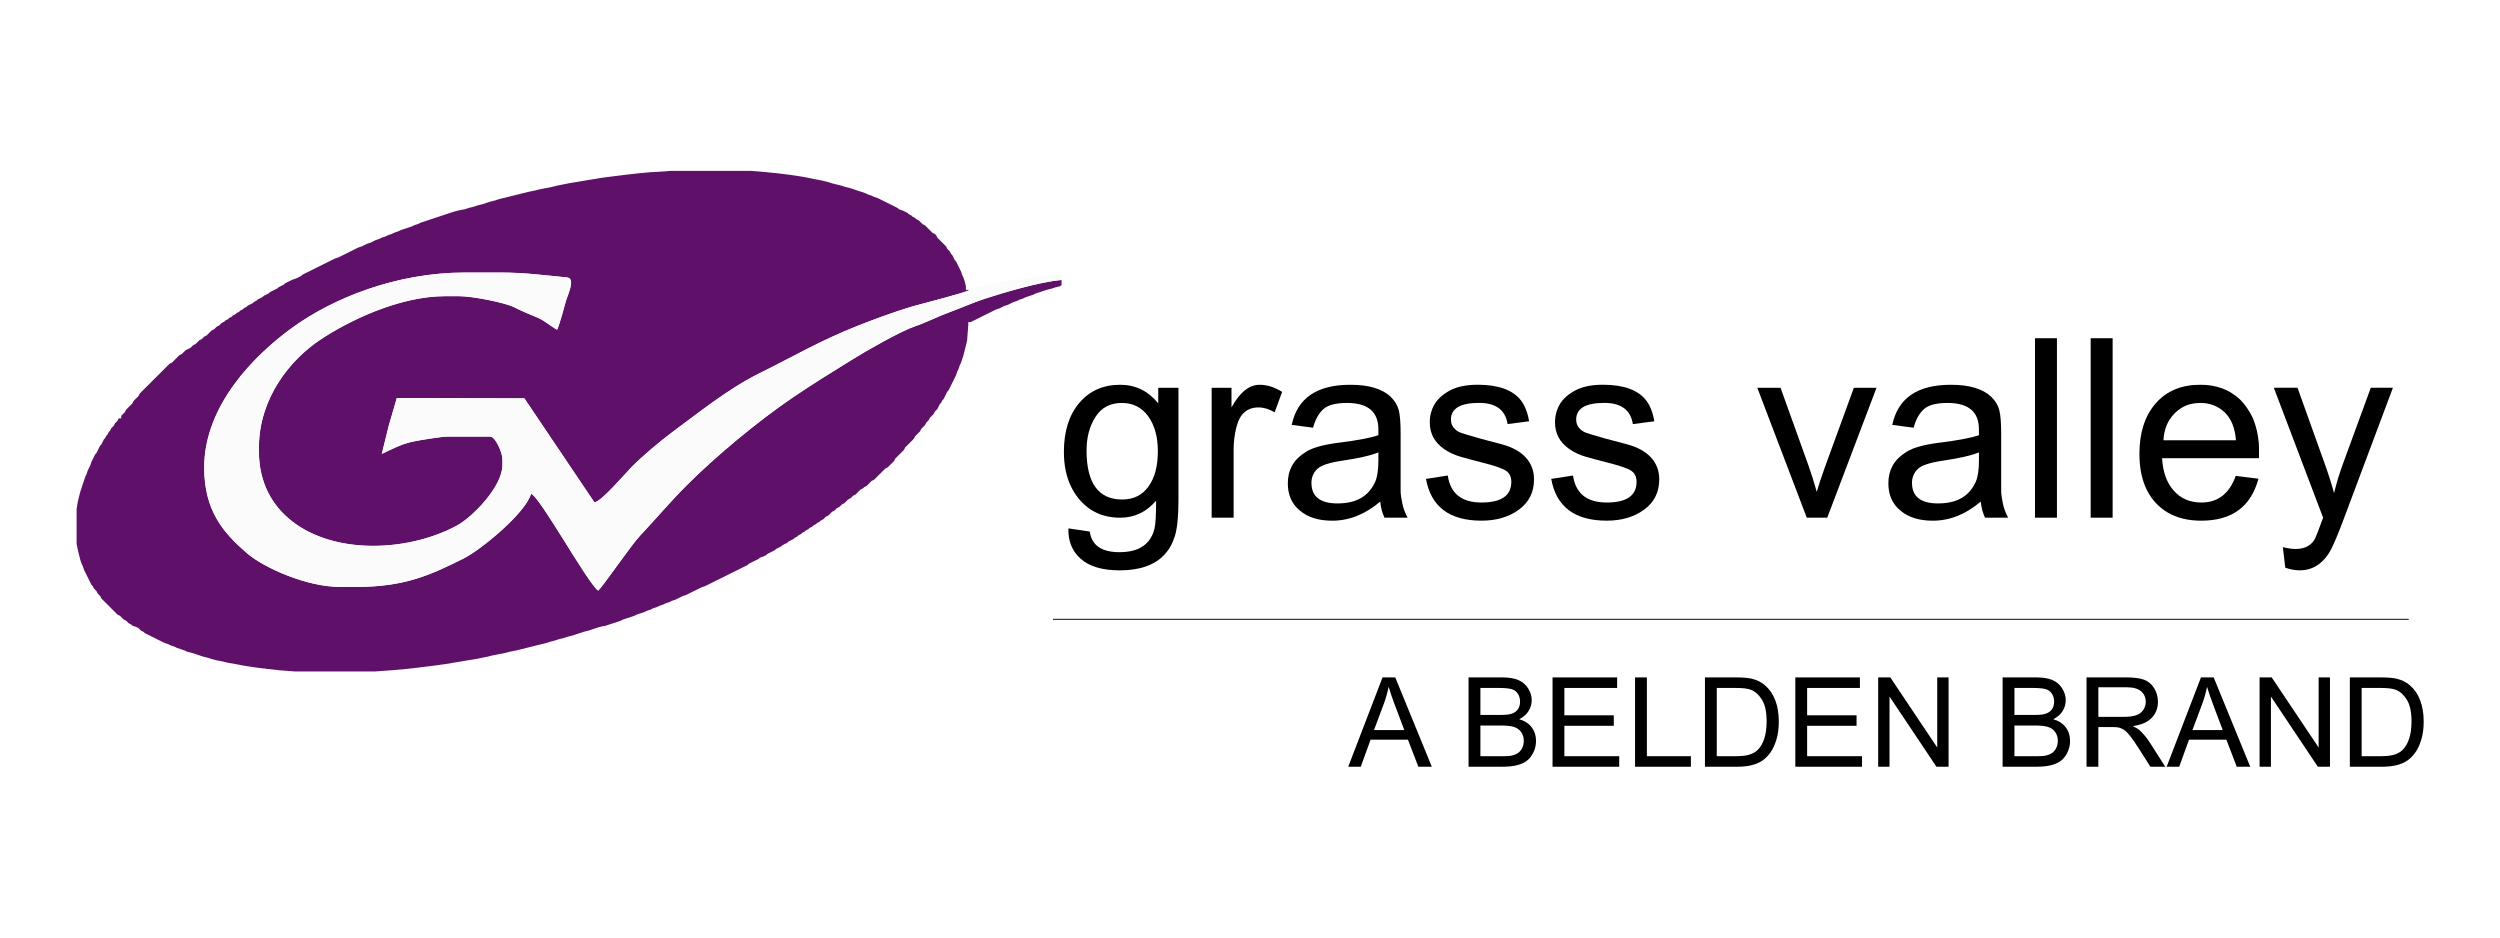
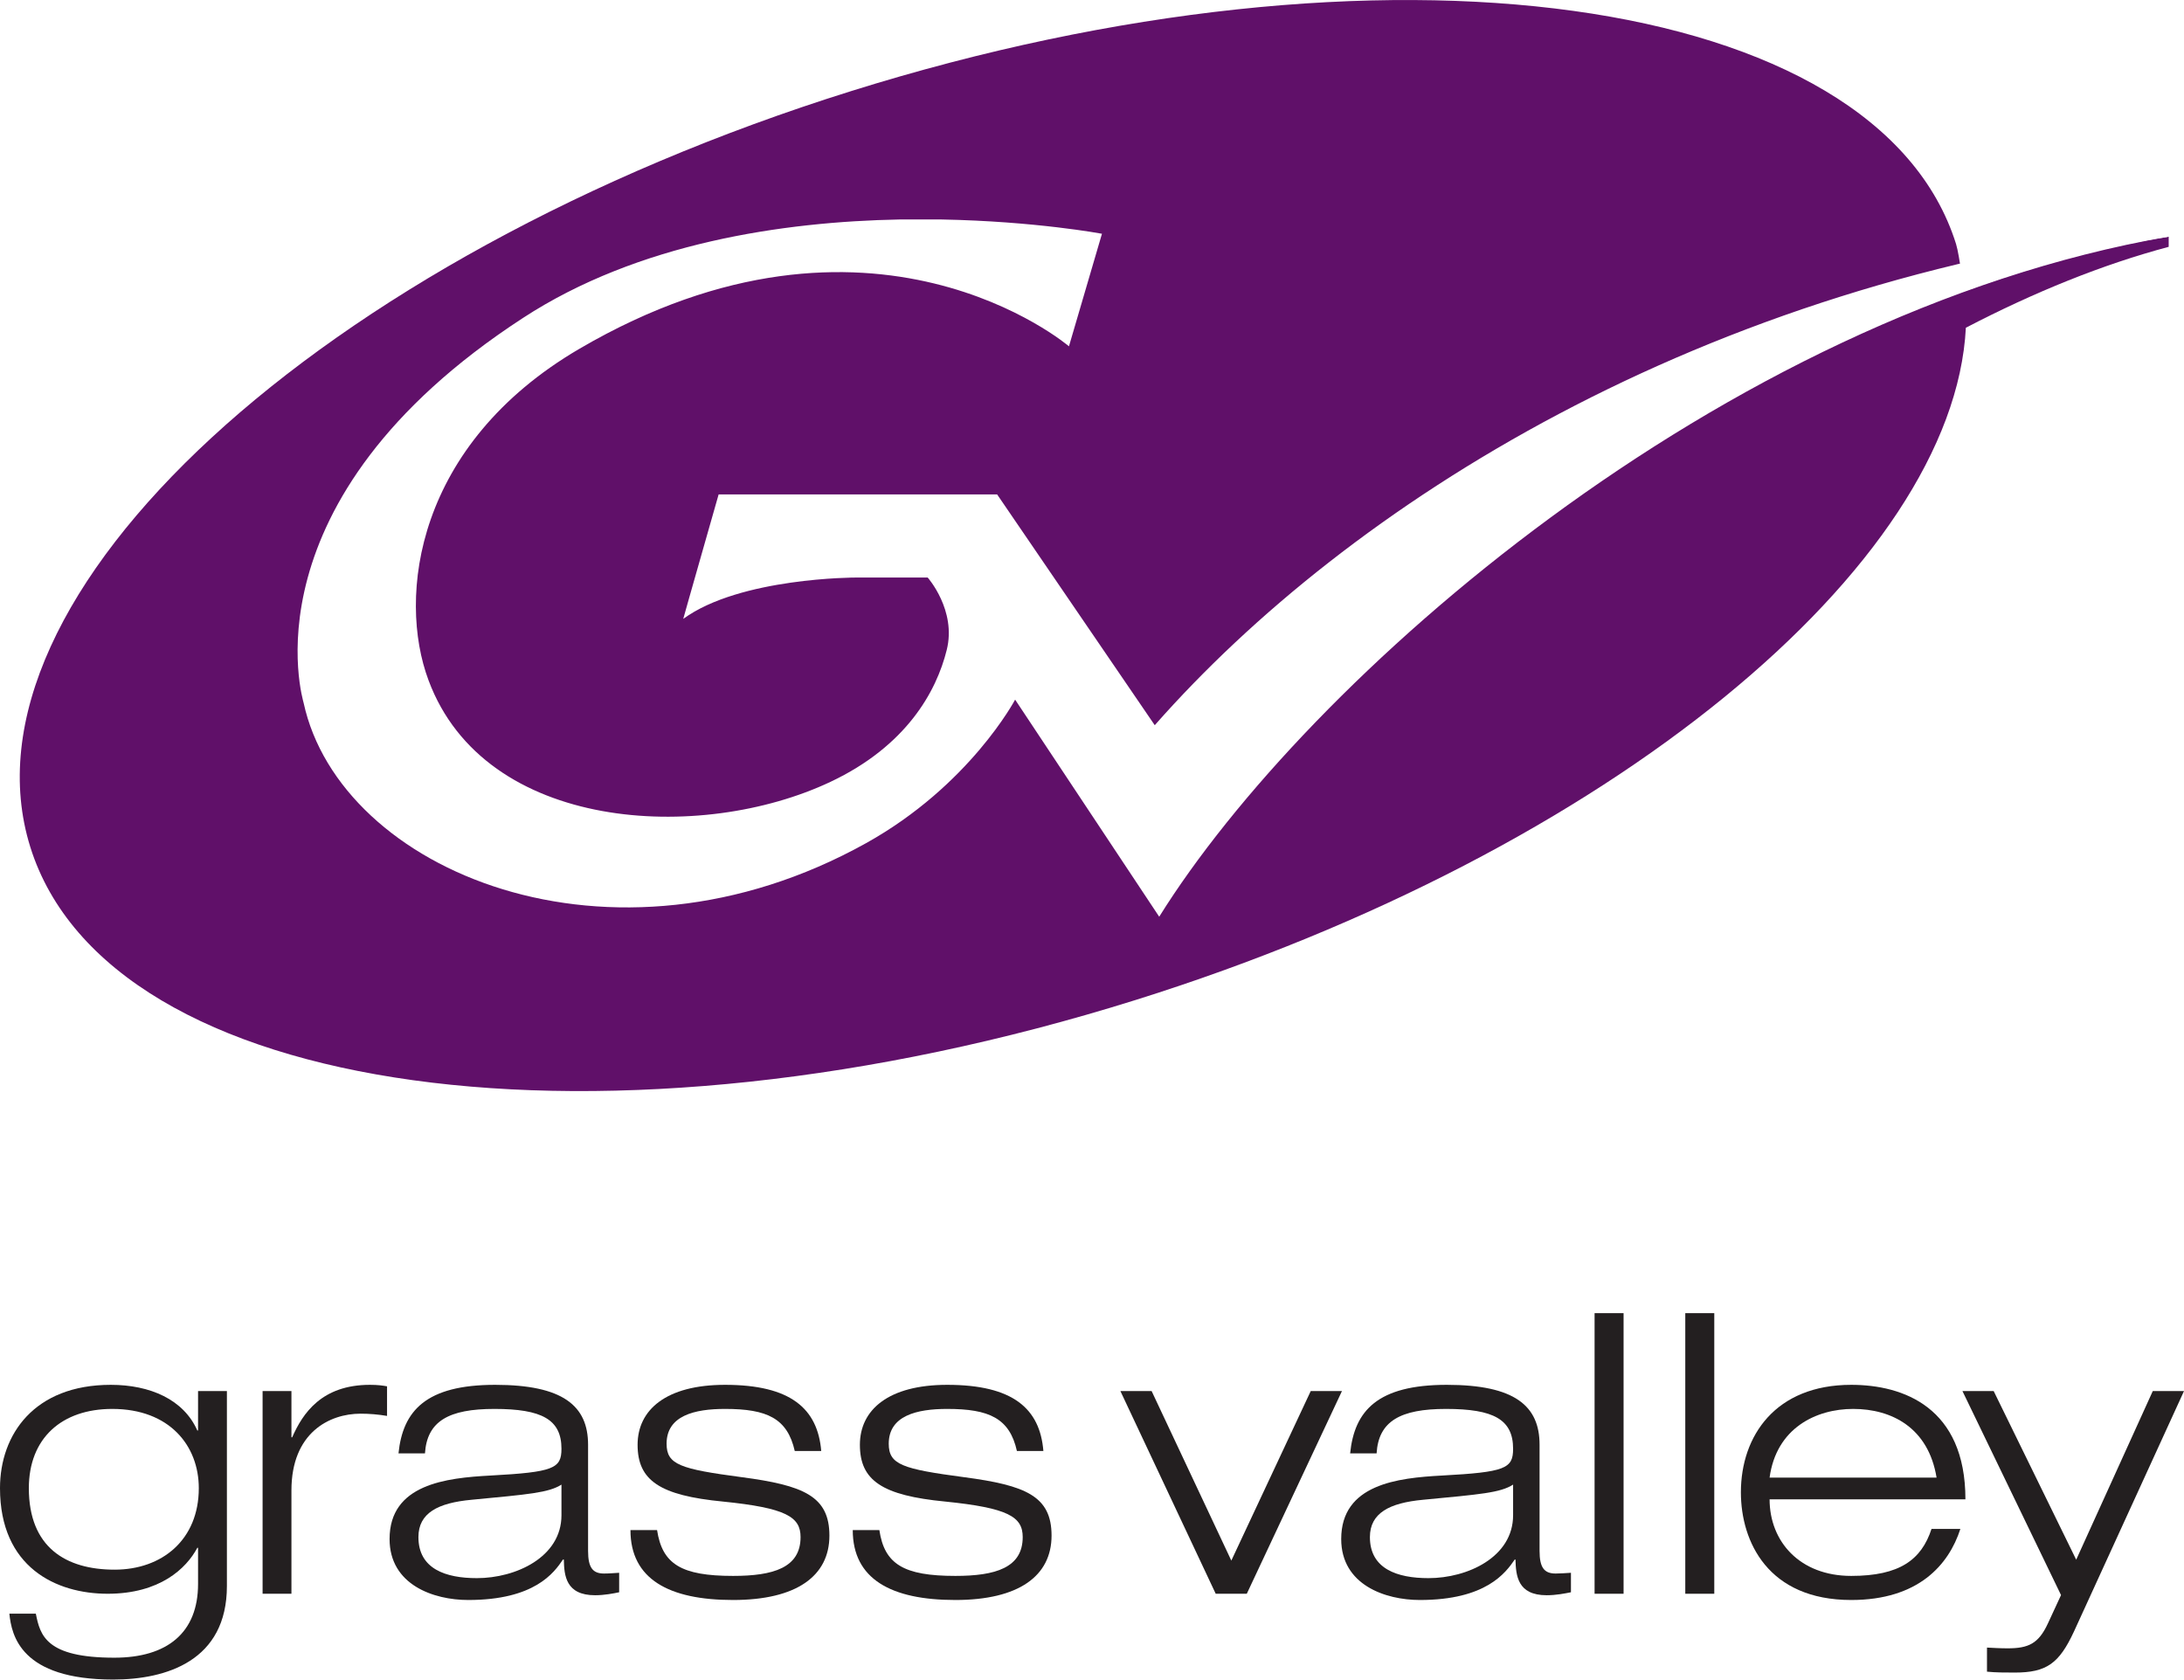
- <svg xmlns="http://www.w3.org/2000/svg" xml:space="preserve" width="200mm" height="75mm" style="shape-rendering:geometricPrecision; text-rendering:geometricPrecision; image-rendering:optimizeQuality; fill-rule:evenodd; clip-rule:evenodd" viewBox="0 0 200 75">
-   <defs>
-     <style type="text/css">
-    
-     .str0 {stroke:black;stroke-width:0.076}
-     .fil3 {fill:none;fill-rule:nonzero}
-     .fil0 {fill:#5F1068}
-     .fil1 {fill:#FCFBFC}
-     .fil2 {fill:black;fill-rule:nonzero}
-    
-   </style>
+ <svg xmlns="http://www.w3.org/2000/svg" xmlns:ns1="http://xml.openoffice.org/svg/export" version="1.2" width="146.88mm" height="112.95mm" viewBox="1576 3309 14688 11295" preserveAspectRatio="xMidYMid" fill-rule="evenodd" stroke-width="28.222" stroke-linejoin="round" xml:space="preserve">
+   <defs class="ClipPathGroup">
+     <clipPath id="presentation_clip_path" clipPathUnits="userSpaceOnUse">
+       <rect x="1576" y="3309" width="14688" height="11295" />
+     </clipPath>
+     <clipPath id="presentation_clip_path_shrink" clipPathUnits="userSpaceOnUse">
+       <rect x="1590" y="3320" width="14659" height="11273" />
+     </clipPath>
  </defs>
-   <g id="Ebene_x0020_1">
-     <g id="_121821320">
-       <path id="_122664976" class="fil0" d="M52.23 13.76l-1.093 0.099 -0.895 0.099 -0.795 0.099 -0.795 0.099 -0.696 0.099 -0.597 0.099 -0.597 0.099 -0.596 0.099 -0.597 0.099 -0.497 0.099 -0.497 0.099 -0.398 0.099 -0.497 0.099 -0.497 0.099 -0.398 0.099 -0.497 0.099 -0.398 0.099 -0.398 0.099 -0.398 0.099 -0.398 0.099 -0.398 0.099 -0.398 0.099 -0.298 0.099 -0.398 0.099 -0.298 0.099 -0.298 0.099 -0.398 0.099 -0.298 0.099 -0.398 0.099 -0.298 0.099 -0.497 0.099 -0.398 0.099 -0.298 0.099 -0.298 0.099 -0.298 0.099 -0.298 0.099 -0.298 0.099 -0.298 0.099 -0.298 0.099 -0.298 0.099 -0.298 0.099 -0.199 0.099 -0.298 0.099 -0.199 0.099 -0.298 0.099 -0.298 0.099 -0.298 0.099 -0.199 0.099 -0.298 0.099 -0.199 0.099 -0.298 0.099 -0.199 0.099 -0.298 0.099 -0.199 0.099 -0.298 0.099 -0.199 0.099 -0.199 0.099 -0.298 0.099 -0.199 0.099 -0.199 0.099 -0.298 0.099 -0.199 0.099 -0.199 0.099 -0.199 0.099 -0.199 0.099 -0.199 0.099 -0.199 0.099 -0.199 0.099 -0.199 0.099 -0.298 0.099 -0.199 0.099 -0.199 0.099 -0.199 0.099 -0.199 0.099 -0.199 0.099 -0.199 0.099 -0.199 0.099 -0.199 0.099 -0.199 0.099 -0.199 0.099 -0.199 0.099 -0.199 0.099 -0.199 0.099 -0.099 0.099 -0.199 0.099 -0.199 0.099 -0.298 0.099 -0.199 0.099 -0.199 0.099 -0.199 0.099 -0.099 0.099 -0.199 0.099 -0.199 0.099 -0.1 0.099 -0.199 0.099 -0.199 0.099 -0.199 0.099 -0.099 0.099 -0.199 0.099 -0.199 0.099 -0.099 0.099 -0.199 0.099 -0.199 0.099 -0.099 0.099 -0.199 0.099 -0.099 0.099 -0.199 0.099 -0.199 0.099 -0.099 0.099 -0.199 0.099 -0.099 0.099 -0.199 0.099 -0.099 0.099 -0.199 0.099 -0.099 0.099 -0.199 0.099 -0.099 0.099 -0.199 0.099 -0.099 0.099 -0.199 0.099 -0.1 0.099 -0.199 0.099 -0.099 0.099 -0.099 0.099 -0.199 0.099 -0.099 0.099 -0.099 0.099 -0.199 0.099 -0.099 0.099 -0.099 0.099 -0.099 0.099 -0.099 0.099 -0.199 0.099 -0.099 0.099 -0.099 0.099 -0.199 0.099 -0.1 0.099 -0.099 0.099 -0.099 0.099 -0.199 0.099 -0.099 0.099 -0.099 0.099 -0.199 0.099 -0.199 0.099 -0.1 0.099 -0.099 0.099 -0.099 0.099 -0.199 0.099 -0.099 0.099 -0.099 0.099 -0.099 0.099 -0.099 0.099 -0.099 0.099 -0.1 0.099 -0.199 0.099 -0.099 0.099 -0.099 0.099 -0.099 0.099 -0.099 0.099 -0.099 0.099 -0.099 0.099 -0.099 0.099 -0.099 0.099 -0.1 0.099 -0.099 0.099 -0.099 0.099 -0.099 0.099 -0.099 0.099 -0.099 0.099 -0.099 0.099 -0.099 0.099 -0.099 0.099 -0.099 0.099 -0.099 0.099 -0.1 0.099 -0.099 0.099 -0.099 0.099 -0.099 0.099 -0.099 0.099 -0.099 0.199 -0.099 0.099 -0.099 0.099 -0.099 0.099 -0.099 0.099 -0.1 0.199 -0.099 0.099 -0.099 0.099 -0.099 0.099 -0.099 0.099 -0.099 0.099 -0.099 0.199 -0.099 0.099 -0.099 0.099 -0.099 0.099 0 0.199 -0.199 0 -0.099 0.199 -0.099 0.099 -0.099 0.099 -0.099 0.199 -0.099 0.099 -0.099 0.099 -0.099 0.199 -0.099 0.099 -0.099 0.199 -0.099 0.099 -0.1 0.199 -0.099 0.099 -0.099 0.199 -0.099 0.199 -0.099 0.099 -0.099 0.199 -0.099 0.199 -0.099 0.199 -0.099 0.099 -0.099 0.199 -0.1 0.199 -0.099 0.199 -0.099 0.298 -0.099 0.199 -0.099 0.199 -0.099 0.298 -0.099 0.199 -0.099 0.298 -0.099 0.298 -0.099 0.298 -0.099 0.298 -0.1 0.398 -0.099 0.398 -0.099 0.596 0 2.783 0.099 0.497 0.099 0.398 0.1 0.398 0.099 0.298 0.099 0.199 0.099 0.298 0.099 0.199 0.099 0.199 0.099 0.199 0.099 0.199 0.099 0.199 0.099 0.199 0.099 0.099 0.1 0.199 0.099 0.099 0.099 0.099 0.099 0.199 0.099 0.099 0.099 0.099 0.099 0.199 0.099 0.099 0.099 0.099 0.099 0.099 0.1 0.099 0.099 0.099 0.099 0.099 0.099 0.099 0.099 0.099 0.099 0.099 0.099 0.099 0.099 0.099 0.099 0.099 0.099 0.099 0.199 0.099 0.099 0.099 0.099 0.099 0.099 0.099 0.199 0.099 0.099 0.099 0.099 0.099 0.199 0.099 0.099 0.099 0.298 0.099 0.199 0.099 0.099 0.099 0.099 0.099 0.199 0.099 0.099 0.099 0.199 0.099 0.199 0.099 0.199 0.099 0.199 0.099 0.199 0.099 0.199 0.099 0.199 0.099 0.199 0.099 0.298 0.099 0.199 0.099 0.298 0.099 0.199 0.099 0.298 0.099 0.298 0.099 0.199 0.099 0.398 0.099 0.298 0.099 0.298 0.099 0.298 0.099 0.398 0.099 0.298 0.099 0.398 0.099 0.497 0.099 0.398 0.099 0.596 0.099 0.497 0.099 0.596 0.099 0.696 0.099 0.795 0.099 0.895 0.099 1.292 0.099 6.362 0 1.392 -0.099 1.093 -0.099 0.895 -0.099 0.795 -0.099 0.795 -0.099 0.696 -0.099 0.596 -0.099 0.597 -0.099 0.597 -0.099 0.596 -0.099 0.497 -0.099 0.497 -0.099 0.398 -0.099 0.497 -0.099 0.497 -0.099 0.398 -0.099 0.497 -0.099 0.398 -0.099 0.398 -0.099 0.398 -0.099 0.398 -0.099 0.398 -0.099 0.398 -0.099 0.298 -0.099 0.398 -0.099 0.298 -0.099 0.398 -0.099 0.298 -0.099 0.398 -0.099 0.298 -0.099 0.298 -0.099 0.298 -0.099 0.398 -0.099 0.298 -0.099 0.298 -0.099 0.298 -0.099 0.497 -0.099 0.298 -0.099 0.298 -0.099 0.298 -0.099 0.298 -0.099 0.199 -0.099 0.298 -0.099 0.298 -0.099 0.298 -0.099 0.199 -0.099 0.298 -0.099 0.298 -0.099 0.199 -0.099 0.298 -0.099 0.199 -0.099 0.298 -0.099 0.199 -0.099 0.298 -0.099 0.199 -0.099 0.298 -0.099 0.199 -0.099 0.298 -0.099 0.199 -0.099 0.199 -0.099 0.199 -0.099 0.298 -0.099 0.199 -0.099 0.199 -0.099 0.199 -0.099 0.199 -0.099 0.199 -0.099 0.199 -0.099 0.298 -0.099 0.199 -0.099 0.199 -0.099 0.199 -0.099 0.199 -0.099 0.199 -0.099 0.199 -0.099 0.199 -0.099 0.199 -0.099 0.199 -0.099 0.199 -0.099 0.199 -0.099 0.199 -0.099 0.199 -0.099 0.199 -0.099 0.199 -0.099 0.199 -0.099 0.199 -0.099 0.099 -0.099 0.199 -0.099 0.199 -0.099 0.199 -0.099 0.199 -0.099 0.099 -0.099 0.298 -0.099 0.199 -0.099 0.099 -0.099 0.199 -0.099 0.199 -0.099 0.199 -0.099 0.099 -0.099 0.199 -0.099 0.199 -0.099 0.099 -0.099 0.199 -0.099 0.199 -0.099 0.099 -0.099 0.199 -0.099 0.199 -0.099 0.099 -0.099 0.199 -0.099 0.1 -0.099 0.199 -0.099 0.099 -0.099 0.199 -0.099 0.099 -0.099 0.199 -0.099 0.099 -0.099 0.199 -0.099 0.099 -0.099 0.199 -0.099 0.099 -0.099 0.199 -0.099 0.099 -0.099 0.199 -0.099 0.099 -0.099 0.1 -0.099 0.199 -0.099 0.099 -0.099 0.099 -0.099 0.099 -0.099 0.199 -0.099 0.099 -0.099 0.099 -0.099 0.199 -0.099 0.099 -0.099 0.099 -0.099 0.199 -0.099 0.099 -0.099 0.099 -0.099 0.099 -0.099 0.199 -0.099 0.1 -0.099 0.099 -0.099 0.199 -0.099 0.099 -0.099 0.099 -0.099 0.099 -0.099 0.099 -0.099 0.199 -0.099 0.1 -0.099 0.199 -0.099 0.099 -0.099 0.099 -0.099 0.099 -0.099 0.099 -0.099 0.199 -0.099 0.099 -0.099 0.099 -0.099 0.1 -0.099 0.099 -0.099 0.099 -0.099 0.099 -0.099 0.099 -0.099 0.099 -0.099 0.099 -0.099 0.199 -0.099 0.099 -0.099 0.099 -0.099 0.1 -0.099 0.099 -0.099 0.099 -0.099 0.099 -0.199 0.099 -0.099 0.099 -0.099 0.099 -0.099 0.099 -0.099 0.099 -0.099 0.099 -0.099 0.1 -0.099 0.099 -0.199 0.099 -0.099 0.099 -0.099 0.099 -0.099 0.099 -0.099 0.099 -0.099 0.099 -0.099 0.099 -0.099 0.099 -0.199 0.099 -0.099 0.1 -0.099 0.099 -0.099 0.099 -0.099 0.099 -0.199 0.099 -0.099 0.099 -0.099 0.099 -0.099 0.099 -0.199 0.099 -0.099 0.099 -0.099 0.099 -0.199 0.1 -0.099 0.099 -0.099 0.099 -0.099 0.099 -0.199 0.099 -0.099 0.099 -0.099 0.099 -0.199 0.099 -0.199 0.099 -0.099 0.099 -0.199 0.1 -0.099 0.099 -0.199 0.099 -0.199 0.099 -0.199 0.099 -0.099 0.099 -0.199 0.099 -0.199 0.099 -0.199 0.099 -0.199 0.099 -0.199 0.099 -0.199 0.1 -0.298 0.099 -0.199 0.099 -0.298 0.099 -0.199 0.099 -0.298 0.099 -0.298 0.099 -0.398 0.099 -0.398 0.099 -0.398 0.099 -1.292 0 -0.199 0.199 0 0.199 -0.099 0.199 -0.099 0.199 -0.099 0.199 -0.099 0.199 -0.099 0.199 -0.099 0.199 -0.099 0.199 -0.099 0.199 -0.099 0.199 -0.099 0.298 -0.099 0.199 -0.099 0.199 -0.099 0.298 -0.099 0.199 -0.099 0.199 -0.099 0.298 -0.099 0.199 -0.099 0.298 -0.099 0.199 -0.099 0.298 -0.099 0.298 -0.099 0.199 -0.099 0.298 -0.099 0.298 -0.099 0.298 -0.099 0.398 -0.099 0.298 -0.099 0.398 -0.099 0.099 -0.099 0 -0.398c-1.742,0.145 -4.599,0.998 -6.153,1.502 -0.882,0.286 -1.917,0.75 -2.804,1.072 -0.994,0.361 -1.893,0.837 -2.753,1.124 -1.179,0.393 -3.949,1.988 -5.07,2.684 -1.654,1.026 -3.132,1.931 -4.733,3.02 -2.786,1.895 -6.142,4.682 -8.483,7.024 -1.348,1.348 -2.435,2.659 -3.727,4.026 -0.714,0.755 -3.049,4.173 -3.356,4.398 -0.855,-0.626 -4.689,-7.572 -5.368,-7.753 -0.401,1.5 -3.96,4.47 -5.433,5.203 -2.576,1.281 -4.647,2.252 -8.484,2.252l-1.392 0c-2.594,0 -6.032,-1.497 -7.431,-2.708 -1.87,-1.617 -3.404,-3.38 -3.404,-6.834 0,-4.994 4.042,-9.007 7.018,-11.172 3.251,-2.364 8.316,-4.433 13.857,-4.433l2.784 0c2.063,0 3.588,0.225 5.374,0.394 0.709,0.067 0.018,1.442 -0.124,1.973 -0.124,0.461 -0.489,1.815 -0.677,2.206 -0.54,-0.286 -1.01,-0.748 -1.603,-0.982 -0.536,-0.212 -1.334,-0.561 -1.858,-0.826 -0.704,-0.355 -3.3,-0.876 -4.393,-0.876l-1.093 0c-3.701,0 -7.753,1.984 -10.021,3.498 -2.394,1.597 -4.89,4.669 -4.89,8.628l0 0.298c0,4.938 4.17,7.554 9.146,7.554 2.593,0 5.006,-0.699 6.715,-1.635 1.246,-0.683 3.624,-3.11 3.624,-4.825l0 -0.497c0,-0.437 -0.531,-1.789 -0.994,-1.789l-3.38 0c-0.5,0 -2.322,0.297 -2.862,0.418 -0.916,0.206 -1.647,0.609 -2.415,0.971l0.559 -2.268 0.642 -2.203 10.202 0.025 5.604 8.324c0.556,-0.046 2.512,-2.361 3.006,-2.858 0.816,-0.822 2.235,-2.026 3.157,-2.708 2.084,-1.541 4.577,-3.545 6.993,-4.737 2.723,-1.345 4.895,-2.633 7.906,-3.824 1.224,-0.484 3.015,-1.147 4.33,-1.536 0.812,-0.24 4.237,-1.084 4.63,-1.334l-0.298 0 0 -0.298 -0.099 -0.398 -0.099 -0.298 -0.099 -0.199 -0.099 -0.298 -0.099 -0.199 -0.099 -0.199 -0.099 -0.199 -0.1 -0.199 -0.099 -0.099 -0.099 -0.199 -0.099 -0.199 -0.099 -0.099 -0.099 -0.199 -0.099 -0.099 -0.099 -0.099 -0.099 -0.199 -0.099 -0.099 -0.099 -0.099 -0.1 -0.099 -0.099 -0.099 -0.099 -0.099 -0.099 -0.099 -0.099 -0.099 -0.099 -0.199 -0.099 -0.099 -0.199 -0.099 -0.099 -0.099 -0.1 -0.099 -0.099 -0.099 -0.099 -0.099 -0.099 -0.099 -0.099 -0.099 -0.199 -0.099 -0.099 -0.099 -0.099 -0.099 -0.099 -0.099 -0.199 -0.099 -0.099 -0.099 -0.199 -0.099 -0.099 -0.099 -0.199 -0.099 -0.099 -0.099 -0.199 -0.099 -0.199 -0.099 -0.298 -0.099 -0.099 -0.099 -0.199 -0.099 -0.199 -0.099 -0.199 -0.099 -0.199 -0.099 -0.199 -0.099 -0.199 -0.099 -0.199 -0.099 -0.199 -0.099 -0.298 -0.099 -0.199 -0.099 -0.298 -0.099 -0.199 -0.099 -0.298 -0.099 -0.298 -0.099 -0.298 -0.099 -0.298 -0.099 -0.398 -0.099 -0.298 -0.099 -0.398 -0.099 -0.398 -0.099 -0.298 -0.099 -0.398 -0.099 -0.497 -0.099 -0.497 -0.099 -0.497 -0.099 -0.597 -0.099 -0.696 -0.099 -0.795 -0.099 -0.994 -0.099 -1.193 -0.099 -6.462 0 -1.392 0.099z" />
-       <path id="_122034920" class="fil1" d="M84.936 22.408l0 -0.398 -0.795 0 -0.795 0.099 -0.597 0.099 -0.696 0.099 -1.093 0.099 -0.497 0.099 -0.596 0.099 -0.497 0.099 -0.497 0.099 -0.398 0.099 -0.497 0.099 -0.398 0.099 0 0.099c-0.394,0.25 -3.818,1.094 -4.63,1.334 -1.315,0.389 -3.106,1.051 -4.33,1.536 -3.011,1.192 -5.183,2.479 -7.906,3.824 -2.415,1.193 -4.909,3.196 -6.993,4.737 -0.922,0.682 -2.341,1.885 -3.157,2.708 -0.494,0.497 -2.45,2.812 -3.006,2.858l-5.604 -8.324 -10.202 -0.025 -0.642 2.203 -0.559 2.268c0.767,-0.362 1.499,-0.765 2.415,-0.971 0.539,-0.121 2.362,-0.418 2.862,-0.418l3.38 0c0.463,0 0.994,1.352 0.994,1.789l0 0.497c0,1.716 -2.378,4.142 -3.624,4.825 -1.708,0.937 -4.122,1.635 -6.715,1.635 -4.976,0 -9.146,-2.616 -9.146,-7.554l0 -0.298c0,-3.959 2.497,-7.031 4.89,-8.628 2.268,-1.514 6.32,-3.498 10.021,-3.498l1.093 0c1.093,0 3.689,0.521 4.393,0.876 0.524,0.265 1.322,0.614 1.858,0.826 0.592,0.234 1.063,0.696 1.603,0.982 0.188,-0.391 0.553,-1.745 0.677,-2.206 0.143,-0.53 0.834,-1.906 0.124,-1.973 -1.786,-0.169 -3.311,-0.394 -5.374,-0.394l-2.784 0c-5.542,0 -10.607,2.069 -13.857,4.433 -2.977,2.165 -7.018,6.178 -7.018,11.172 0,3.454 1.534,5.217 3.404,6.834 1.4,1.211 4.838,2.708 7.431,2.708l1.392 0c3.837,0 5.908,-0.971 8.484,-2.252 1.473,-0.732 5.033,-3.703 5.433,-5.203 0.679,0.181 4.513,7.127 5.368,7.753 0.306,-0.225 2.642,-3.642 3.356,-4.398 1.292,-1.368 2.379,-2.678 3.727,-4.026 2.341,-2.341 5.697,-5.129 8.483,-7.024 1.602,-1.089 3.079,-1.994 4.733,-3.02 1.121,-0.695 3.89,-2.291 5.07,-2.684 0.86,-0.286 1.759,-0.762 2.753,-1.124 0.887,-0.323 1.922,-0.786 2.804,-1.072 1.553,-0.504 4.41,-1.357 6.153,-1.502z" />
-       <path id="_122664592" class="fil2" d="M85.47 42.27l1.71 0.256c0.154,1.101 0.947,1.649 2.386,1.649 0.543,0 1.003,-0.077 1.387,-0.225 0.384,-0.148 0.696,-0.374 0.932,-0.666 0.235,-0.297 0.394,-0.63 0.476,-0.998 0.087,-0.369 0.128,-1.116 0.128,-2.237 -0.768,0.911 -1.73,1.367 -2.877,1.367 -0.911,0 -1.7,-0.22 -2.365,-0.66 -0.66,-0.44 -1.183,-1.05 -1.567,-1.838 -0.379,-0.783 -0.568,-1.705 -0.568,-2.765 0,-1.643 0.41,-2.949 1.229,-3.917 0.819,-0.968 1.91,-1.454 3.272,-1.454 1.229,0 2.243,0.497 3.046,1.485l0 -1.244 1.618 0 0 8.985c0,1.306 -0.097,2.268 -0.287,2.877 -0.189,0.609 -0.476,1.116 -0.87,1.52 -0.389,0.41 -0.875,0.712 -1.469,0.916 -0.589,0.205 -1.28,0.307 -2.068,0.307 -1.377,0 -2.417,-0.302 -3.113,-0.911 -0.696,-0.614 -1.029,-1.428 -0.998,-2.447zm1.454 -6.241c0,2.621 0.952,3.932 2.852,3.932 0.901,0 1.603,-0.348 2.099,-1.034 0.502,-0.691 0.753,-1.638 0.753,-2.836 0,-1.152 -0.261,-2.079 -0.773,-2.79 -0.517,-0.712 -1.218,-1.065 -2.109,-1.065 -0.927,0 -1.633,0.369 -2.104,1.111 -0.476,0.737 -0.717,1.633 -0.717,2.683z" />
-       <path id="_1226645921" class="fil2" d="M96.933 41.415l0 -10.393 1.587 0 0 1.572c0.66,-1.208 1.413,-1.812 2.253,-1.812 0.589,0 1.188,0.189 1.797,0.568l-0.599 1.638c-0.43,-0.261 -0.86,-0.394 -1.29,-0.394 -0.451,0 -0.819,0.128 -1.116,0.379 -0.297,0.246 -0.517,0.655 -0.66,1.229 -0.143,0.568 -0.215,1.157 -0.215,1.771l0 5.442 -1.756 0z" />
-       <path id="_12266459212" class="fil2" d="M110.419 40.125c-1.198,1.019 -2.478,1.531 -3.84,1.531 -1.08,0 -1.94,-0.266 -2.586,-0.804 -0.645,-0.532 -0.968,-1.259 -0.968,-2.181 0,-0.532 0.113,-1.004 0.343,-1.423 0.23,-0.42 0.609,-0.793 1.142,-1.121 0.527,-0.323 1.398,-0.563 2.606,-0.712 1.454,-0.179 2.503,-0.379 3.154,-0.599l0 -0.466c0,-1.408 -0.835,-2.114 -2.509,-2.114 -0.906,0 -1.546,0.169 -1.91,0.512 -0.363,0.338 -0.635,0.829 -0.804,1.469l-1.71 -0.225c0.451,-2.14 2.012,-3.21 4.679,-3.21 0.753,0 1.393,0.077 1.93,0.241 0.532,0.159 0.968,0.399 1.306,0.717 0.333,0.323 0.548,0.681 0.65,1.08 0.102,0.399 0.148,1.029 0.148,1.889l0 4.577c0,0.22 0.046,0.538 0.128,0.957 0.087,0.425 0.23,0.814 0.43,1.172l-1.848 0c-0.179,-0.369 -0.292,-0.799 -0.343,-1.29zm-0.148 -3.932c-0.62,0.251 -1.582,0.471 -2.882,0.66 -1.05,0.154 -1.725,0.379 -2.022,0.676 -0.302,0.302 -0.451,0.666 -0.451,1.096 0,1.101 0.696,1.649 2.084,1.649 0.491,0 0.932,-0.061 1.321,-0.184 0.389,-0.128 0.727,-0.317 1.014,-0.579 0.282,-0.261 0.512,-0.584 0.681,-0.968 0.169,-0.384 0.256,-0.952 0.256,-1.705l0 -0.645z" />
-       <path id="_122664592123" class="fil2" d="M114.08 38.312l1.741 -0.271c0.21,1.439 1.111,2.16 2.698,2.16 1.592,0 2.386,-0.553 2.386,-1.654 0,-0.399 -0.138,-0.691 -0.42,-0.881 -0.282,-0.195 -0.916,-0.415 -1.905,-0.66 -0.64,-0.164 -1.213,-0.312 -1.715,-0.461 -0.507,-0.143 -0.952,-0.353 -1.336,-0.62 -0.384,-0.271 -0.676,-0.584 -0.865,-0.937 -0.189,-0.358 -0.282,-0.758 -0.282,-1.208 0,-0.522 0.128,-0.998 0.379,-1.434 0.256,-0.435 0.671,-0.804 1.239,-1.111 0.568,-0.302 1.306,-0.456 2.207,-0.456 0.829,0 1.536,0.102 2.114,0.312 0.579,0.21 1.029,0.522 1.352,0.937 0.317,0.42 0.537,0.973 0.655,1.674l-1.72 0.225c-0.174,-1.131 -0.932,-1.695 -2.284,-1.695 -1.5,0 -2.248,0.445 -2.248,1.336 0,0.251 0.072,0.466 0.215,0.645 0.148,0.179 0.323,0.307 0.527,0.389 0.205,0.082 0.773,0.251 1.7,0.512 0.241,0.056 0.783,0.205 1.628,0.43 0.845,0.23 1.485,0.584 1.92,1.06 0.435,0.476 0.655,1.06 0.655,1.746 0,1.024 -0.399,1.828 -1.203,2.417 -0.799,0.589 -1.797,0.886 -3,0.886 -2.56,0 -4.04,-1.116 -4.439,-3.343z" />
-       <path id="_1226645921234" class="fil2" d="M124.099 38.312l1.741 -0.271c0.21,1.439 1.111,2.16 2.698,2.16 1.592,0 2.386,-0.553 2.386,-1.654 0,-0.399 -0.138,-0.691 -0.42,-0.881 -0.282,-0.195 -0.916,-0.415 -1.905,-0.66 -0.64,-0.164 -1.213,-0.312 -1.715,-0.461 -0.507,-0.143 -0.952,-0.353 -1.336,-0.62 -0.384,-0.271 -0.676,-0.584 -0.865,-0.937 -0.189,-0.358 -0.282,-0.758 -0.282,-1.208 0,-0.522 0.128,-0.998 0.379,-1.434 0.256,-0.435 0.671,-0.804 1.239,-1.111 0.568,-0.302 1.306,-0.456 2.207,-0.456 0.829,0 1.536,0.102 2.114,0.312 0.579,0.21 1.029,0.522 1.352,0.937 0.317,0.42 0.537,0.973 0.655,1.674l-1.72 0.225c-0.174,-1.131 -0.932,-1.695 -2.284,-1.695 -1.5,0 -2.248,0.445 -2.248,1.336 0,0.251 0.072,0.466 0.215,0.645 0.148,0.179 0.323,0.307 0.527,0.389 0.205,0.082 0.773,0.251 1.7,0.512 0.241,0.056 0.783,0.205 1.628,0.43 0.845,0.23 1.485,0.584 1.92,1.06 0.435,0.476 0.655,1.06 0.655,1.746 0,1.024 -0.399,1.828 -1.203,2.417 -0.799,0.589 -1.797,0.886 -3,0.886 -2.56,0 -4.04,-1.116 -4.439,-3.343z" />
-       <path id="_12266459212345" class="fil2" d="M144.542 41.415l-3.958 -10.393 1.859 0 2.237 6.226c0.235,0.666 0.456,1.367 0.66,2.099 0.159,-0.553 0.379,-1.213 0.655,-1.981l2.314 -6.343 1.812 0 -3.942 10.393 -1.638 0z" />
-       <path id="_122664592123456" class="fil2" d="M158.463 40.125c-1.198,1.019 -2.478,1.531 -3.84,1.531 -1.08,0 -1.94,-0.266 -2.586,-0.804 -0.645,-0.532 -0.968,-1.259 -0.968,-2.181 0,-0.532 0.113,-1.004 0.343,-1.423 0.23,-0.42 0.609,-0.793 1.142,-1.121 0.527,-0.323 1.398,-0.563 2.606,-0.712 1.454,-0.179 2.503,-0.379 3.154,-0.599l0 -0.466c0,-1.408 -0.835,-2.114 -2.509,-2.114 -0.906,0 -1.546,0.169 -1.91,0.512 -0.363,0.338 -0.635,0.829 -0.804,1.469l-1.71 -0.225c0.451,-2.14 2.012,-3.21 4.679,-3.21 0.753,0 1.393,0.077 1.93,0.241 0.532,0.159 0.968,0.399 1.306,0.717 0.333,0.323 0.548,0.681 0.65,1.08 0.102,0.399 0.148,1.029 0.148,1.889l0 4.577c0,0.22 0.046,0.538 0.128,0.957 0.087,0.425 0.23,0.814 0.43,1.172l-1.848 0c-0.179,-0.369 -0.292,-0.799 -0.343,-1.29zm-0.148 -3.932c-0.62,0.251 -1.582,0.471 -2.882,0.66 -1.05,0.154 -1.725,0.379 -2.022,0.676 -0.302,0.302 -0.451,0.666 -0.451,1.096 0,1.101 0.696,1.649 2.084,1.649 0.491,0 0.932,-0.061 1.321,-0.184 0.389,-0.128 0.727,-0.317 1.014,-0.579 0.282,-0.261 0.512,-0.584 0.681,-0.968 0.169,-0.384 0.256,-0.952 0.256,-1.705l0 -0.645z" />
-       <polygon id="_1226645921234567" class="fil2" points="162.799,41.415 162.799,27.059 164.555,27.059 164.555,41.415 " />
-       <polygon id="_12266459212345678" class="fil2" points="167.253,41.415 167.253,27.059 169.01,27.059 169.01,41.415 " />
-       <path id="_122664592123456789" class="fil2" d="M178.86 38.072l1.817 0.225c-0.599,2.237 -2.125,3.358 -4.577,3.358 -1.039,0 -1.925,-0.215 -2.662,-0.64 -0.732,-0.425 -1.3,-1.034 -1.695,-1.828 -0.394,-0.794 -0.589,-1.756 -0.589,-2.888 0,-1.69 0.435,-3.031 1.3,-4.029 0.87,-0.993 2.058,-1.49 3.558,-1.49 0.328,0 0.645,0.026 0.942,0.072 0.292,0.051 0.573,0.128 0.84,0.225 0.271,0.102 0.522,0.225 0.753,0.379 0.241,0.148 0.461,0.317 0.66,0.507 0.21,0.21 0.399,0.44 0.568,0.691 0.179,0.261 0.338,0.538 0.466,0.824 0.118,0.292 0.22,0.604 0.302,0.947 0.077,0.328 0.133,0.681 0.164,1.05 0.01,0.107 0.015,0.502 0.015,1.183l-7.756 0c0.061,1.091 0.369,1.956 0.932,2.591 0.558,0.635 1.3,0.952 2.217,0.952 1.321,0 2.237,-0.712 2.744,-2.13zm-5.785 -2.852l5.801 0c-0.077,-0.998 -0.384,-1.746 -0.911,-2.242 -0.532,-0.497 -1.177,-0.742 -1.935,-0.742 -0.563,0 -1.05,0.123 -1.469,0.369 -0.42,0.246 -0.763,0.589 -1.029,1.024 -0.266,0.44 -0.42,0.973 -0.456,1.592z" />
-       <path id="_12266459212345678910" class="fil2" d="M182.823 45.419l-0.195 -1.649c0.379,0.097 0.717,0.148 1.004,0.148 0.41,0 0.748,-0.077 1.014,-0.241 0.266,-0.159 0.456,-0.363 0.568,-0.614 0.118,-0.251 0.312,-0.763 0.594,-1.541l0.046 -0.092 -3.947 -10.409 1.894 0 2.155 6.016c0.323,0.896 0.579,1.705 0.768,2.411 0.19,-0.788 0.43,-1.577 0.722,-2.37l2.217 -6.057 1.771 0 -3.963 10.572c-0.379,1.009 -0.696,1.776 -0.957,2.304 -0.261,0.522 -0.604,0.942 -1.034,1.259 -0.43,0.312 -0.937,0.471 -1.515,0.471 -0.343,0 -0.722,-0.067 -1.142,-0.21z" />
-       <line id="_122035496" class="fil3 str0" x1="84.24" y1="49.544" x2="192.696" y2="49.544" />
-       <path id="_121822208" class="fil2" d="M107.858 61.339l2.745 -7.147 1.018 0 2.925 7.147 -1.078 0 -0.834 -2.165 -2.988 0 -0.784 2.165 -1.005 0zm2.062 -2.935l2.424 0 -0.747 -1.978c-0.226,-0.601 -0.396,-1.095 -0.506,-1.483 -0.091,0.459 -0.22,0.913 -0.386,1.366l-0.785 2.095z" />
-       <path id="_1218222081" class="fil2" d="M117.485 61.339l0 -7.147 2.682 0c0.546,0 0.983,0.073 1.313,0.216 0.331,0.145 0.589,0.368 0.775,0.669 0.186,0.299 0.281,0.614 0.281,0.943 0,0.304 -0.083,0.592 -0.25,0.862 -0.165,0.27 -0.416,0.488 -0.75,0.654 0.433,0.126 0.764,0.343 0.997,0.647 0.233,0.306 0.349,0.667 0.349,1.083 0,0.334 -0.071,0.646 -0.213,0.933 -0.141,0.288 -0.316,0.509 -0.524,0.665 -0.208,0.156 -0.469,0.273 -0.782,0.353 -0.313,0.08 -0.697,0.12 -1.153,0.12l-2.725 0zm0.947 -4.143l1.546 0c0.418,0 0.719,-0.028 0.902,-0.083 0.24,-0.072 0.421,-0.19 0.542,-0.356 0.121,-0.166 0.183,-0.374 0.183,-0.624 0,-0.236 -0.057,-0.446 -0.17,-0.626 -0.115,-0.181 -0.278,-0.304 -0.487,-0.371 -0.211,-0.067 -0.574,-0.1 -1.088,-0.1l-1.428 0 0 2.16zm0 3.3l1.779 0c0.306,0 0.521,-0.012 0.644,-0.033 0.218,-0.04 0.399,-0.105 0.546,-0.196 0.146,-0.09 0.266,-0.223 0.361,-0.396 0.093,-0.175 0.141,-0.374 0.141,-0.602 0,-0.266 -0.068,-0.497 -0.205,-0.696 -0.136,-0.196 -0.326,-0.335 -0.569,-0.414 -0.241,-0.078 -0.591,-0.118 -1.045,-0.118l-1.652 0 0 2.456z" />
-       <polygon id="_12182220812" class="fil2" points="124.204,61.339 124.204,54.193 129.371,54.193 129.371,55.036 125.15,55.036 125.15,57.224 129.103,57.224 129.103,58.063 125.15,58.063 125.15,60.496 129.537,60.496 129.537,61.339 " />
-       <polygon id="_121822208123" class="fil2" points="130.804,61.339 130.804,54.193 131.75,54.193 131.75,60.496 135.27,60.496 135.27,61.339 " />
-       <path id="_1218222081234" class="fil2" d="M136.396 61.339l0 -7.147 2.461 0c0.556,0 0.98,0.035 1.273,0.103 0.409,0.093 0.759,0.265 1.048,0.511 0.376,0.32 0.659,0.726 0.845,1.221 0.188,0.496 0.281,1.062 0.281,1.699 0,0.542 -0.063,1.023 -0.191,1.443 -0.126,0.419 -0.288,0.767 -0.487,1.042 -0.198,0.275 -0.414,0.491 -0.651,0.647 -0.235,0.158 -0.519,0.278 -0.852,0.359 -0.335,0.082 -0.717,0.121 -1.148,0.121l-2.579 0zm0.945 -0.844l1.526 0c0.471,0 0.842,-0.043 1.11,-0.132 0.268,-0.088 0.481,-0.211 0.641,-0.371 0.225,-0.223 0.399,-0.526 0.524,-0.904 0.125,-0.379 0.188,-0.837 0.188,-1.378 0,-0.747 -0.123,-1.321 -0.368,-1.722 -0.246,-0.403 -0.544,-0.671 -0.895,-0.807 -0.253,-0.098 -0.662,-0.146 -1.223,-0.146l-1.503 0 0 5.459z" />
-       <polygon id="_12182220812345" class="fil2" points="143.626,61.339 143.626,54.193 148.793,54.193 148.793,55.036 144.571,55.036 144.571,57.224 148.525,57.224 148.525,58.063 144.571,58.063 144.571,60.496 148.959,60.496 148.959,61.339 " />
-       <polygon id="_121822208123456" class="fil2" points="150.255,61.339 150.255,54.193 151.225,54.193 154.979,59.803 154.979,54.193 155.886,54.193 155.886,61.339 154.916,61.339 151.162,55.724 151.162,61.339 " />
-       <path id="_1218222081234567" class="fil2" d="M160.209 61.339l0 -7.147 2.682 0c0.546,0 0.983,0.073 1.313,0.216 0.331,0.145 0.589,0.368 0.775,0.669 0.186,0.299 0.281,0.614 0.281,0.943 0,0.304 -0.083,0.592 -0.25,0.862 -0.165,0.27 -0.416,0.488 -0.75,0.654 0.433,0.126 0.764,0.343 0.997,0.647 0.233,0.306 0.349,0.667 0.349,1.083 0,0.334 -0.071,0.646 -0.213,0.933 -0.141,0.288 -0.316,0.509 -0.524,0.665 -0.208,0.156 -0.469,0.273 -0.782,0.353 -0.313,0.08 -0.697,0.12 -1.153,0.12l-2.725 0zm0.947 -4.143l1.546 0c0.418,0 0.719,-0.028 0.902,-0.083 0.24,-0.072 0.421,-0.19 0.542,-0.356 0.121,-0.166 0.183,-0.374 0.183,-0.624 0,-0.236 -0.057,-0.446 -0.17,-0.626 -0.115,-0.181 -0.278,-0.304 -0.487,-0.371 -0.211,-0.067 -0.574,-0.1 -1.088,-0.1l-1.428 0 0 2.16zm0 3.3l1.779 0c0.306,0 0.521,-0.012 0.644,-0.033 0.218,-0.04 0.399,-0.105 0.546,-0.196 0.146,-0.09 0.266,-0.223 0.361,-0.396 0.093,-0.175 0.141,-0.374 0.141,-0.602 0,-0.266 -0.068,-0.497 -0.205,-0.696 -0.136,-0.196 -0.326,-0.335 -0.569,-0.414 -0.241,-0.078 -0.591,-0.118 -1.045,-0.118l-1.652 0 0 2.456z" />
-       <path id="_12182220812345678" class="fil2" d="M166.923 61.339l0 -7.147 3.168 0c0.637,0 1.121,0.065 1.453,0.193 0.331,0.128 0.596,0.354 0.795,0.679 0.198,0.326 0.296,0.686 0.296,1.078 0,0.507 -0.163,0.933 -0.492,1.281 -0.328,0.348 -0.835,0.569 -1.521,0.664 0.251,0.12 0.441,0.238 0.571,0.356 0.276,0.253 0.537,0.571 0.785,0.95l1.243 1.945 -1.19 0 -0.945 -1.488c-0.276,-0.428 -0.504,-0.757 -0.684,-0.983 -0.178,-0.228 -0.338,-0.388 -0.479,-0.477 -0.141,-0.091 -0.284,-0.155 -0.431,-0.191 -0.108,-0.022 -0.283,-0.033 -0.527,-0.033l-1.097 0 0 3.173 -0.945 0zm0.945 -3.992l2.033 0c0.431,0 0.77,-0.045 1.013,-0.135 0.245,-0.09 0.429,-0.233 0.556,-0.429 0.126,-0.196 0.19,-0.409 0.19,-0.641 0,-0.338 -0.121,-0.616 -0.368,-0.834 -0.245,-0.218 -0.632,-0.326 -1.163,-0.326l-2.261 0 0 2.365z" />
-       <path id="_121822208123456789" class="fil2" d="M173.332 61.339l2.745 -7.147 1.018 0 2.925 7.147 -1.078 0 -0.834 -2.165 -2.988 0 -0.784 2.165 -1.005 0zm2.062 -2.935l2.424 0 -0.747 -1.978c-0.226,-0.601 -0.396,-1.095 -0.506,-1.483 -0.091,0.459 -0.22,0.913 -0.386,1.366l-0.785 2.095z" />
-       <polygon id="_12182220812345678910" class="fil2" points="180.767,61.339 180.767,54.193 181.737,54.193 185.491,59.803 185.491,54.193 186.398,54.193 186.398,61.339 185.428,61.339 181.674,55.724 181.674,61.339 " />
-       <path id="_1218222081234567891011" class="fil2" d="M187.987 61.339l0 -7.147 2.461 0c0.556,0 0.98,0.035 1.273,0.103 0.409,0.093 0.759,0.265 1.048,0.511 0.376,0.32 0.659,0.726 0.845,1.221 0.188,0.496 0.281,1.062 0.281,1.699 0,0.542 -0.063,1.023 -0.191,1.443 -0.126,0.419 -0.288,0.767 -0.487,1.042 -0.198,0.275 -0.414,0.491 -0.651,0.647 -0.235,0.158 -0.519,0.278 -0.852,0.359 -0.335,0.082 -0.717,0.121 -1.148,0.121l-2.579 0zm0.945 -0.844l1.526 0c0.471,0 0.842,-0.043 1.11,-0.132 0.268,-0.088 0.481,-0.211 0.641,-0.371 0.225,-0.223 0.399,-0.526 0.524,-0.904 0.125,-0.379 0.188,-0.837 0.188,-1.378 0,-0.747 -0.123,-1.321 -0.368,-1.722 -0.246,-0.403 -0.544,-0.671 -0.895,-0.807 -0.253,-0.098 -0.662,-0.146 -1.223,-0.146l-1.503 0 0 5.459z" />
+   <defs class="TextShapeIndex">
+     <g ns1:slide="id1" ns1:id-list="id3 id4 id5 id6 id7 id8 id9 id10 id11 id12 id13 id14 id15" />
+   </defs>
+   <defs class="EmbeddedBulletChars">
+     <g id="bullet-char-template-57356" transform="scale(0.0004882812,-0.0004882812)">
+       <path d="M 580,1141 L 1163,571 580,0 -4,571 580,1141 Z" />
+     </g>
+     <g id="bullet-char-template-57354" transform="scale(0.0004882812,-0.0004882812)">
+       <path d="M 8,1128 L 1137,1128 1137,0 8,0 8,1128 Z" />
+     </g>
+     <g id="bullet-char-template-10146" transform="scale(0.0004882812,-0.0004882812)">
+       <path d="M 174,0 L 602,739 174,1481 1456,739 174,0 Z M 1358,739 L 309,1346 659,739 1358,739 Z" />
+     </g>
+     <g id="bullet-char-template-10132" transform="scale(0.0004882812,-0.0004882812)">
+       <path d="M 2015,739 L 1276,0 717,0 1260,543 174,543 174,936 1260,936 717,1481 1274,1481 2015,739 Z" />
+     </g>
+     <g id="bullet-char-template-10007" transform="scale(0.0004882812,-0.0004882812)">
+       <path d="M 0,-2 C -7,14 -16,27 -25,37 L 356,567 C 262,823 215,952 215,954 215,979 228,992 255,992 264,992 276,990 289,987 310,991 331,999 354,1012 L 381,999 492,748 772,1049 836,1024 860,1049 C 881,1039 901,1025 922,1006 886,937 835,863 770,784 769,783 710,716 594,584 L 774,223 C 774,196 753,168 711,139 L 727,119 C 717,90 699,76 672,76 641,76 570,178 457,381 L 164,-76 C 142,-110 111,-127 72,-127 30,-127 9,-110 8,-76 1,-67 -2,-52 -2,-32 -2,-23 -1,-13 0,-2 Z" />
+     </g>
+     <g id="bullet-char-template-10004" transform="scale(0.0004882812,-0.0004882812)">
+       <path d="M 285,-33 C 182,-33 111,30 74,156 52,228 41,333 41,471 41,549 55,616 82,672 116,743 169,778 240,778 293,778 328,747 346,684 L 369,508 C 377,444 397,411 428,410 L 1163,1116 C 1174,1127 1196,1133 1229,1133 1271,1133 1292,1118 1292,1087 L 1292,965 C 1292,929 1282,901 1262,881 L 442,47 C 390,-6 338,-33 285,-33 Z" />
+     </g>
+     <g id="bullet-char-template-9679" transform="scale(0.0004882812,-0.0004882812)">
+       <path d="M 813,0 C 632,0 489,54 383,161 276,268 223,411 223,592 223,773 276,916 383,1023 489,1130 632,1184 813,1184 992,1184 1136,1130 1245,1023 1353,916 1407,772 1407,592 1407,412 1353,268 1245,161 1136,54 992,0 813,0 Z" />
+     </g>
+     <g id="bullet-char-template-8226" transform="scale(0.0004882812,-0.0004882812)">
+       <path d="M 346,457 C 273,457 209,483 155,535 101,586 74,649 74,723 74,796 101,859 155,911 209,963 273,989 346,989 419,989 480,963 531,910 582,859 608,796 608,723 608,648 583,586 532,535 482,483 420,457 346,457 Z" />
+     </g>
+     <g id="bullet-char-template-8211" transform="scale(0.0004882812,-0.0004882812)">
+       <path d="M -4,459 L 1135,459 1135,606 -4,606 -4,459 Z" />
+     </g>
+     <g id="bullet-char-template-61548" transform="scale(0.0004882812,-0.0004882812)">
+       <path d="M 173,740 C 173,903 231,1043 346,1159 462,1274 601,1332 765,1332 928,1332 1067,1274 1183,1159 1299,1043 1357,903 1357,740 1357,577 1299,437 1183,322 1067,206 928,148 765,148 601,148 462,206 346,322 231,437 173,577 173,740 Z" />
+     </g>
+   </defs>
+   <defs class="TextEmbeddedBitmaps" />
+   <g class="SlideGroup">
+     <g>
+       <g id="container-id1">
+         <g id="id1" class="Slide" clip-path="url(#presentation_clip_path)">
+           <g class="Page">
+             <g class="com.sun.star.drawing.ClosedBezierShape">
+               <g id="id3">
+                 <rect class="BoundingBox" stroke="none" fill="none" x="1576" y="12622" width="1527" height="1983" />
+                 <path fill="rgb(35,31,32)" stroke="none" d="M 2331,12784 C 1990,12784 1770,12982 1770,13317 1770,13715 2019,13865 2347,13865 2667,13865 2913,13663 2913,13317 2913,13032 2717,12784 2331,12784 Z M 2908,12664 L 3102,12664 3102,13975 C 3102,14478 2695,14604 2337,14604 1715,14604 1654,14307 1639,14161 L 1817,14161 C 1846,14307 1885,14457 2345,14457 2701,14457 2908,14289 2908,13961 L 2908,13718 2903,13718 C 2829,13857 2651,14027 2300,14027 1953,14027 1576,13849 1576,13317 1576,12955 1807,12622 2321,12622 2586,12622 2811,12721 2903,12929 L 2908,12929 2908,12664 Z" />
+               </g>
+             </g>
+             <g class="com.sun.star.drawing.ClosedBezierShape">
+               <g id="id4">
+                 <rect class="BoundingBox" stroke="none" fill="none" x="3341" y="12622" width="839" height="1406" />
+                 <path fill="rgb(35,31,32)" stroke="none" d="M 3342,12664 L 3536,12664 3536,12975 3541,12975 C 3612,12813 3740,12622 4064,12622 4119,12622 4150,12627 4179,12632 L 4179,12831 C 4119,12821 4061,12816 4001,12816 3791,12816 3536,12944 3536,13332 L 3536,14027 3342,14027 3342,12664 Z" />
+               </g>
+             </g>
+             <g class="com.sun.star.drawing.ClosedBezierShape">
+               <g id="id5">
+                 <rect class="BoundingBox" stroke="none" fill="none" x="4196" y="12622" width="1546" height="1448" />
+                 <path fill="rgb(35,31,32)" stroke="none" d="M 5352,13293 C 5265,13348 5134,13358 4747,13395 4521,13416 4390,13484 4390,13646 4390,13860 4573,13922 4783,13922 5045,13922 5352,13781 5352,13499 L 5352,13293 Z M 4256,13083 C 4285,12797 4440,12622 4906,12622 5362,12622 5531,12763 5531,13025 L 5531,13739 C 5531,13852 5563,13891 5638,13891 5672,13891 5706,13888 5740,13886 L 5740,14017 C 5701,14025 5641,14037 5578,14037 5381,14037 5370,13904 5368,13797 L 5362,13797 C 5302,13886 5171,14069 4725,14069 4492,14069 4196,13967 4196,13659 4196,13290 4576,13248 4875,13232 5299,13209 5352,13185 5352,13052 5352,12855 5220,12784 4901,12784 4594,12784 4448,12866 4434,13083 L 4256,13083 Z" />
+               </g>
+             </g>
+             <g class="com.sun.star.drawing.ClosedBezierShape">
+               <g id="id6">
+                 <rect class="BoundingBox" stroke="none" fill="none" x="5816" y="12622" width="1339" height="1448" />
+                 <path fill="rgb(35,31,32)" stroke="none" d="M 6921,13067 C 6871,12847 6735,12784 6452,12784 6247,12784 6059,12829 6059,13018 6059,13159 6150,13188 6564,13243 6981,13298 7154,13371 7154,13636 7154,13907 6934,14069 6506,14069 6074,14069 5816,13928 5816,13599 L 5995,13599 C 6030,13828 6158,13907 6506,13907 6777,13907 6960,13852 6960,13646 6960,13510 6863,13450 6438,13407 6014,13366 5864,13266 5864,13025 5864,12790 6056,12622 6452,12622 6894,12622 7075,12782 7099,13067 L 6921,13067 Z" />
+               </g>
+             </g>
+             <g class="com.sun.star.drawing.ClosedBezierShape">
+               <g id="id7">
+                 <rect class="BoundingBox" stroke="none" fill="none" x="7311" y="12622" width="1338" height="1448" />
+                 <path fill="rgb(35,31,32)" stroke="none" d="M 8415,13067 C 8366,12847 8229,12784 7946,12784 7742,12784 7553,12829 7553,13018 7553,13159 7645,13188 8059,13243 8476,13298 8648,13371 8648,13636 8648,13907 8428,14069 8001,14069 7569,14069 7311,13928 7311,13599 L 7490,13599 C 7524,13828 7653,13907 8001,13907 8271,13907 8454,13852 8454,13646 8454,13510 8358,13450 7933,13407 7509,13366 7359,13266 7359,13025 7359,12790 7551,12622 7946,12622 8389,12622 8570,12782 8593,13067 L 8415,13067 Z" />
+               </g>
+             </g>
+             <g class="com.sun.star.drawing.PolyPolygonShape">
+               <g id="id8">
+                 <rect class="BoundingBox" stroke="none" fill="none" x="9111" y="12664" width="1491" height="1364" />
+                 <path fill="rgb(35,31,32)" stroke="none" d="M 10391,12664 L 10601,12664 9961,14027 9752,14027 9111,12664 9321,12664 9857,13804 10391,12664 Z" />
+               </g>
+             </g>
+             <g class="com.sun.star.drawing.ClosedBezierShape">
+               <g id="id9">
+                 <rect class="BoundingBox" stroke="none" fill="none" x="10596" y="12622" width="1546" height="1448" />
+                 <path fill="rgb(35,31,32)" stroke="none" d="M 11752,13293 C 11666,13348 11534,13358 11146,13395 10921,13416 10789,13484 10789,13646 10789,13860 10973,13922 11183,13922 11445,13922 11752,13781 11752,13499 L 11752,13293 Z M 10656,13083 C 10685,12797 10839,12622 11306,12622 11763,12622 11930,12763 11930,13025 L 11930,13739 C 11930,13852 11962,13891 12038,13891 12072,13891 12106,13888 12141,13886 L 12141,14017 C 12101,14025 12041,14037 11978,14037 11781,14037 11771,13904 11768,13797 L 11763,13797 C 11702,13886 11570,14069 11125,14069 10892,14069 10596,13967 10596,13659 10596,13290 10976,13248 11274,13232 11700,13209 11752,13185 11752,13052 11752,12855 11621,12784 11301,12784 10994,12784 10847,12866 10834,13083 L 10656,13083 Z" />
+               </g>
+             </g>
+             <g class="com.sun.star.drawing.PolyPolygonShape">
+               <g id="id10">
+                 <rect class="BoundingBox" stroke="none" fill="none" x="12300" y="12140" width="196" height="1889" />
+                 <path fill="rgb(35,31,32)" stroke="none" d="M 12300,12140 L 12495,12140 12495,14027 12300,14027 12300,12140 Z" />
+               </g>
+             </g>
+             <g class="com.sun.star.drawing.PolyPolygonShape">
+               <g id="id11">
+                 <rect class="BoundingBox" stroke="none" fill="none" x="12910" y="12140" width="196" height="1889" />
+                 <path fill="rgb(35,31,32)" stroke="none" d="M 12910,12140 L 13105,12140 13105,14027 12910,14027 12910,12140 Z" />
+               </g>
+             </g>
+             <g class="com.sun.star.drawing.ClosedBezierShape">
+               <g id="id12">
+                 <rect class="BoundingBox" stroke="none" fill="none" x="13284" y="12622" width="1511" height="1448" />
+                 <path fill="rgb(35,31,32)" stroke="none" d="M 14600,13246 C 14545,12910 14298,12784 14039,12784 13789,12784 13522,12913 13477,13246 L 14600,13246 Z M 14760,13591 C 14682,13833 14477,14069 14026,14069 13467,14069 13284,13677 13284,13345 13284,12965 13517,12622 14026,12622 14377,12622 14794,12774 14794,13392 L 13477,13392 C 13477,13675 13679,13907 14026,13907 14351,13907 14498,13799 14566,13591 L 14760,13591 Z" />
+               </g>
+             </g>
+             <g class="com.sun.star.drawing.ClosedBezierShape">
+               <g id="id13">
+                 <rect class="BoundingBox" stroke="none" fill="none" x="14774" y="12664" width="1491" height="1894" />
+                 <path fill="rgb(35,31,32)" stroke="none" d="M 16264,12664 L 15524,14281 C 15424,14496 15340,14557 15126,14557 15065,14557 14997,14557 14939,14551 L 14939,14389 C 14981,14391 15026,14394 15078,14394 15217,14394 15286,14363 15349,14226 L 15437,14036 14774,12664 14984,12664 15539,13798 16054,12664 16264,12664 Z" />
+               </g>
+             </g>
+             <g class="com.sun.star.drawing.ClosedBezierShape">
+               <g id="id14">
+                 <rect class="BoundingBox" stroke="none" fill="none" x="1708" y="3308" width="14455" height="7340" />
+                 <path fill="rgb(96,16,105)" stroke="none" d="M 16161,4901 C 15676,4971 15124,5144 14783,5269 14783,5269 14755,5028 14731,4950 14202,3261 10875,2801 7299,3922 3722,5042 1252,7319 1780,9006 2309,10694 5636,11155 9213,10034 12405,9034 14714,7114 14797,5513 15258,5273 15718,5087 16161,4969 L 16161,4901 Z" />
+               </g>
+             </g>
+             <g class="com.sun.star.drawing.ClosedBezierShape">
+               <g id="id15">
+                 <rect class="BoundingBox" stroke="none" fill="none" x="3577" y="4785" width="12586" height="4690" />
+                 <path fill="rgb(255,255,255)" stroke="none" d="M 9342,8186 L 8282,6634 6409,6634 C 6409,6634 6170,7472 6171,7471 6553,7192 7331,7193 7331,7193 L 7815,7193 C 7815,7193 8010,7413 7943,7680 7874,7959 7672,8326 7161,8567 6288,8979 4838,8905 4458,7884 4247,7320 4373,6298 5472,5655 7440,4504 8765,5638 8765,5638 L 8987,4881 C 8987,4881 8541,4797 7909,4785 L 7625,4785 C 6844,4800 5867,4942 5092,5448 3202,6679 3614,8017 3618,8036 3863,9165 5683,9935 7401,8979 8098,8591 8403,8014 8403,8014 L 9372,9474 C 10362,7886 13138,5427 16162,4900 L 16162,4834 C 13012,5201 10645,6707 9342,8186 Z" />
+               </g>
+             </g>
+           </g>
+         </g>
+       </g>
    </g>
  </g>
</svg>
